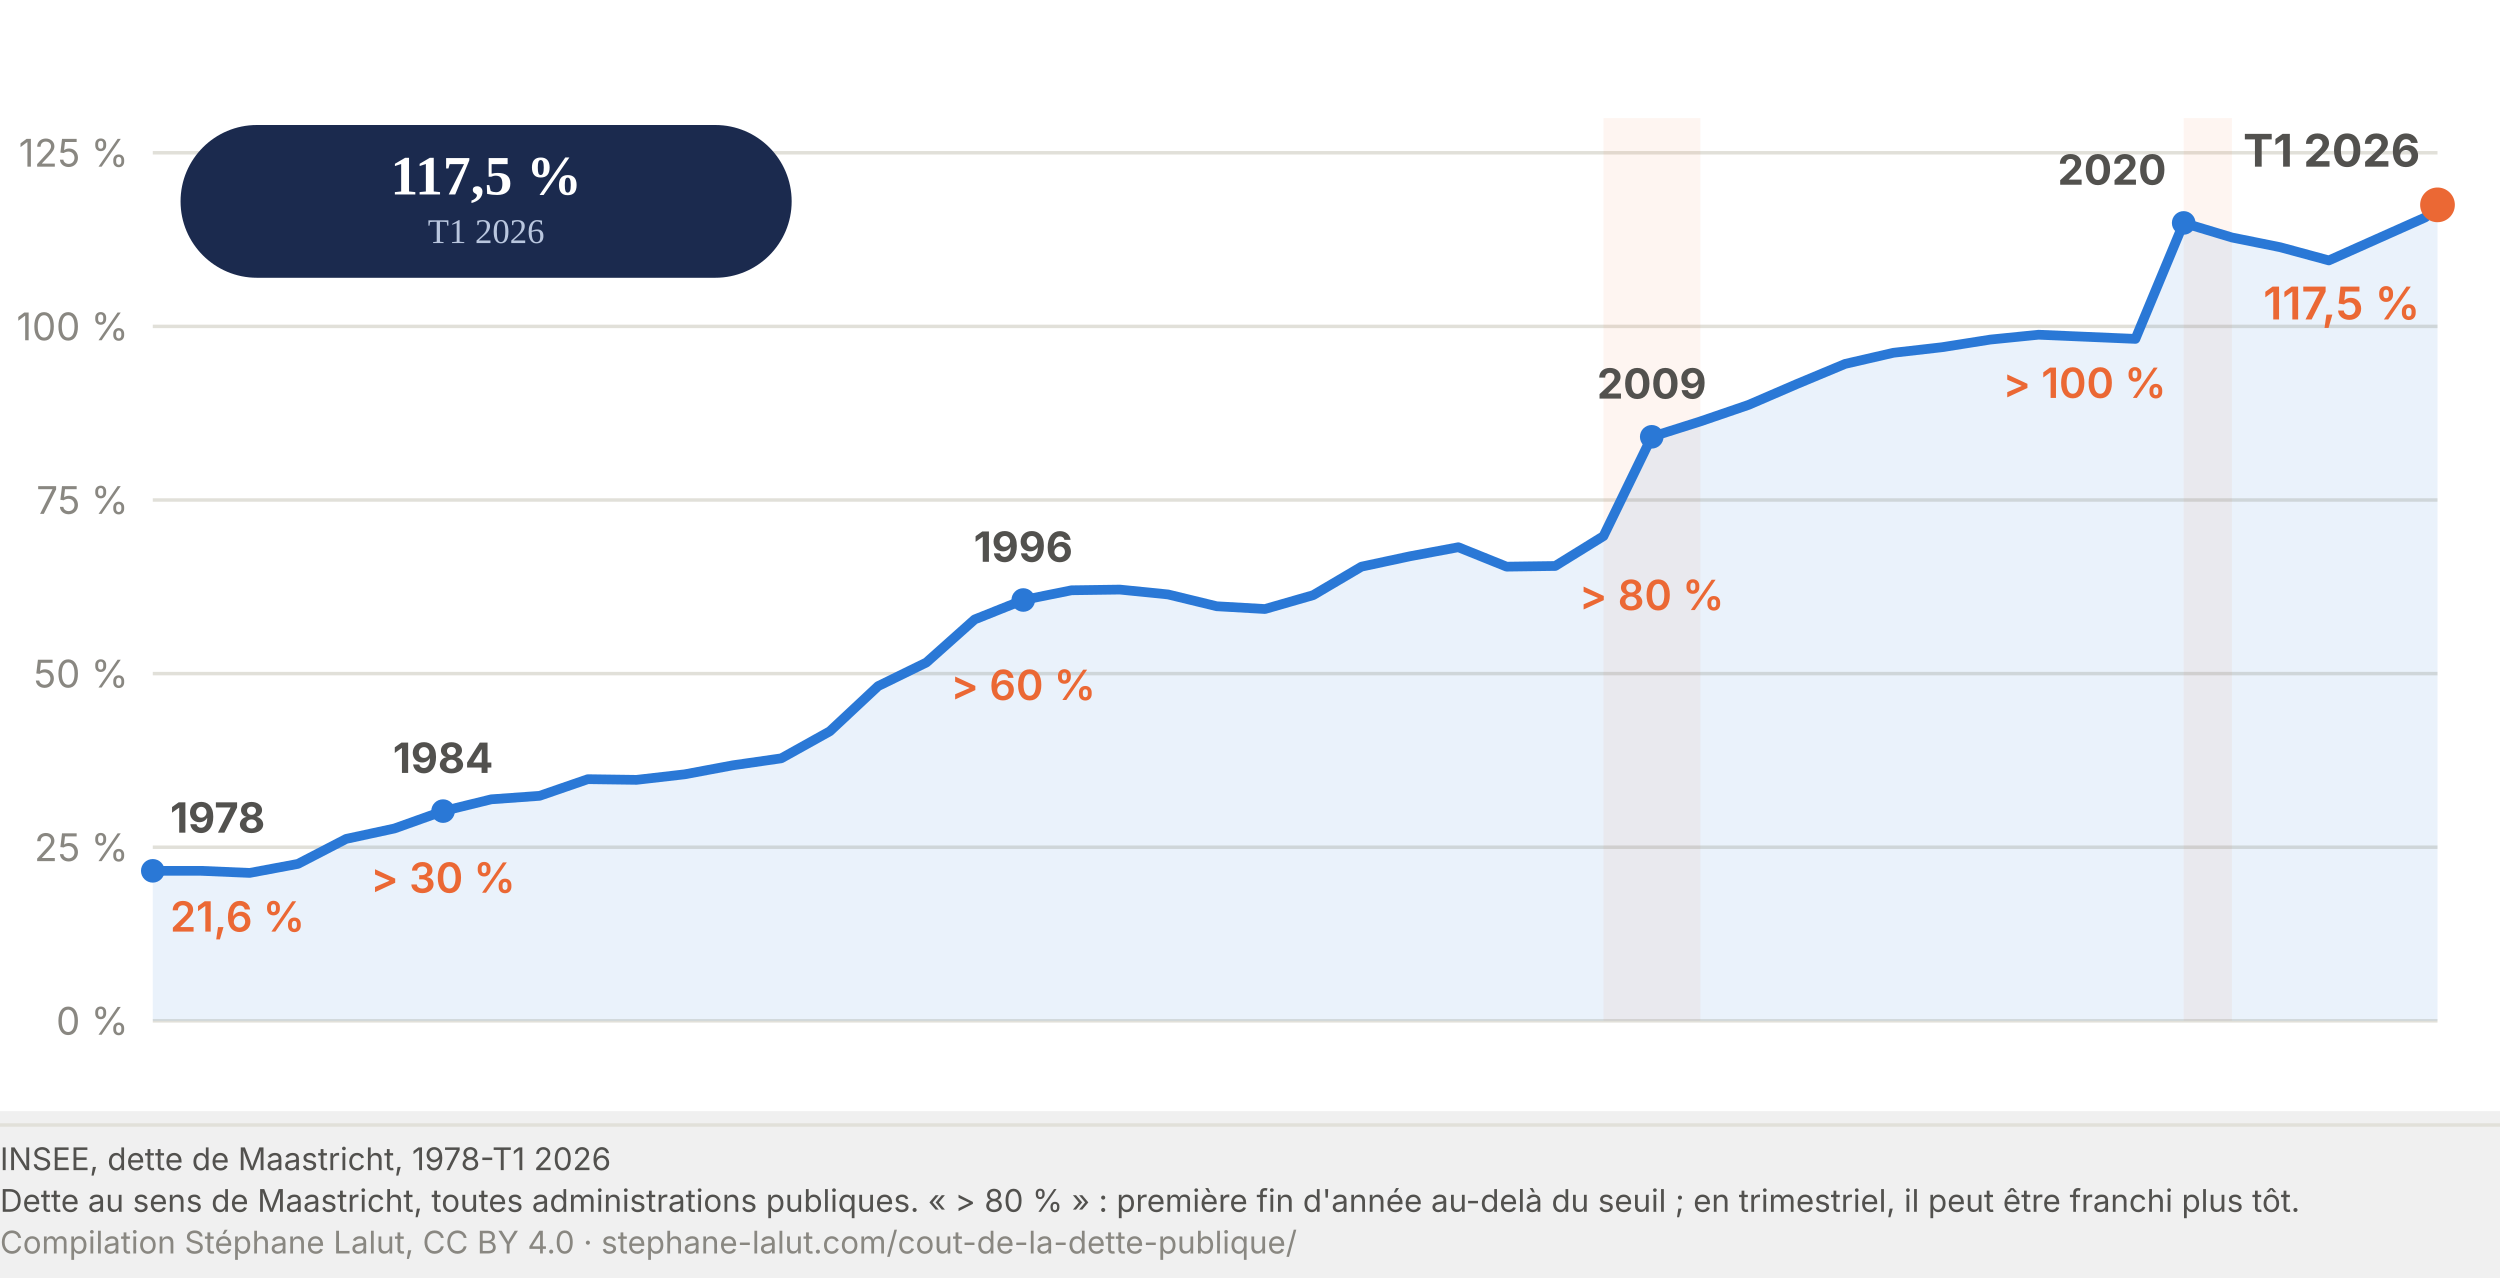
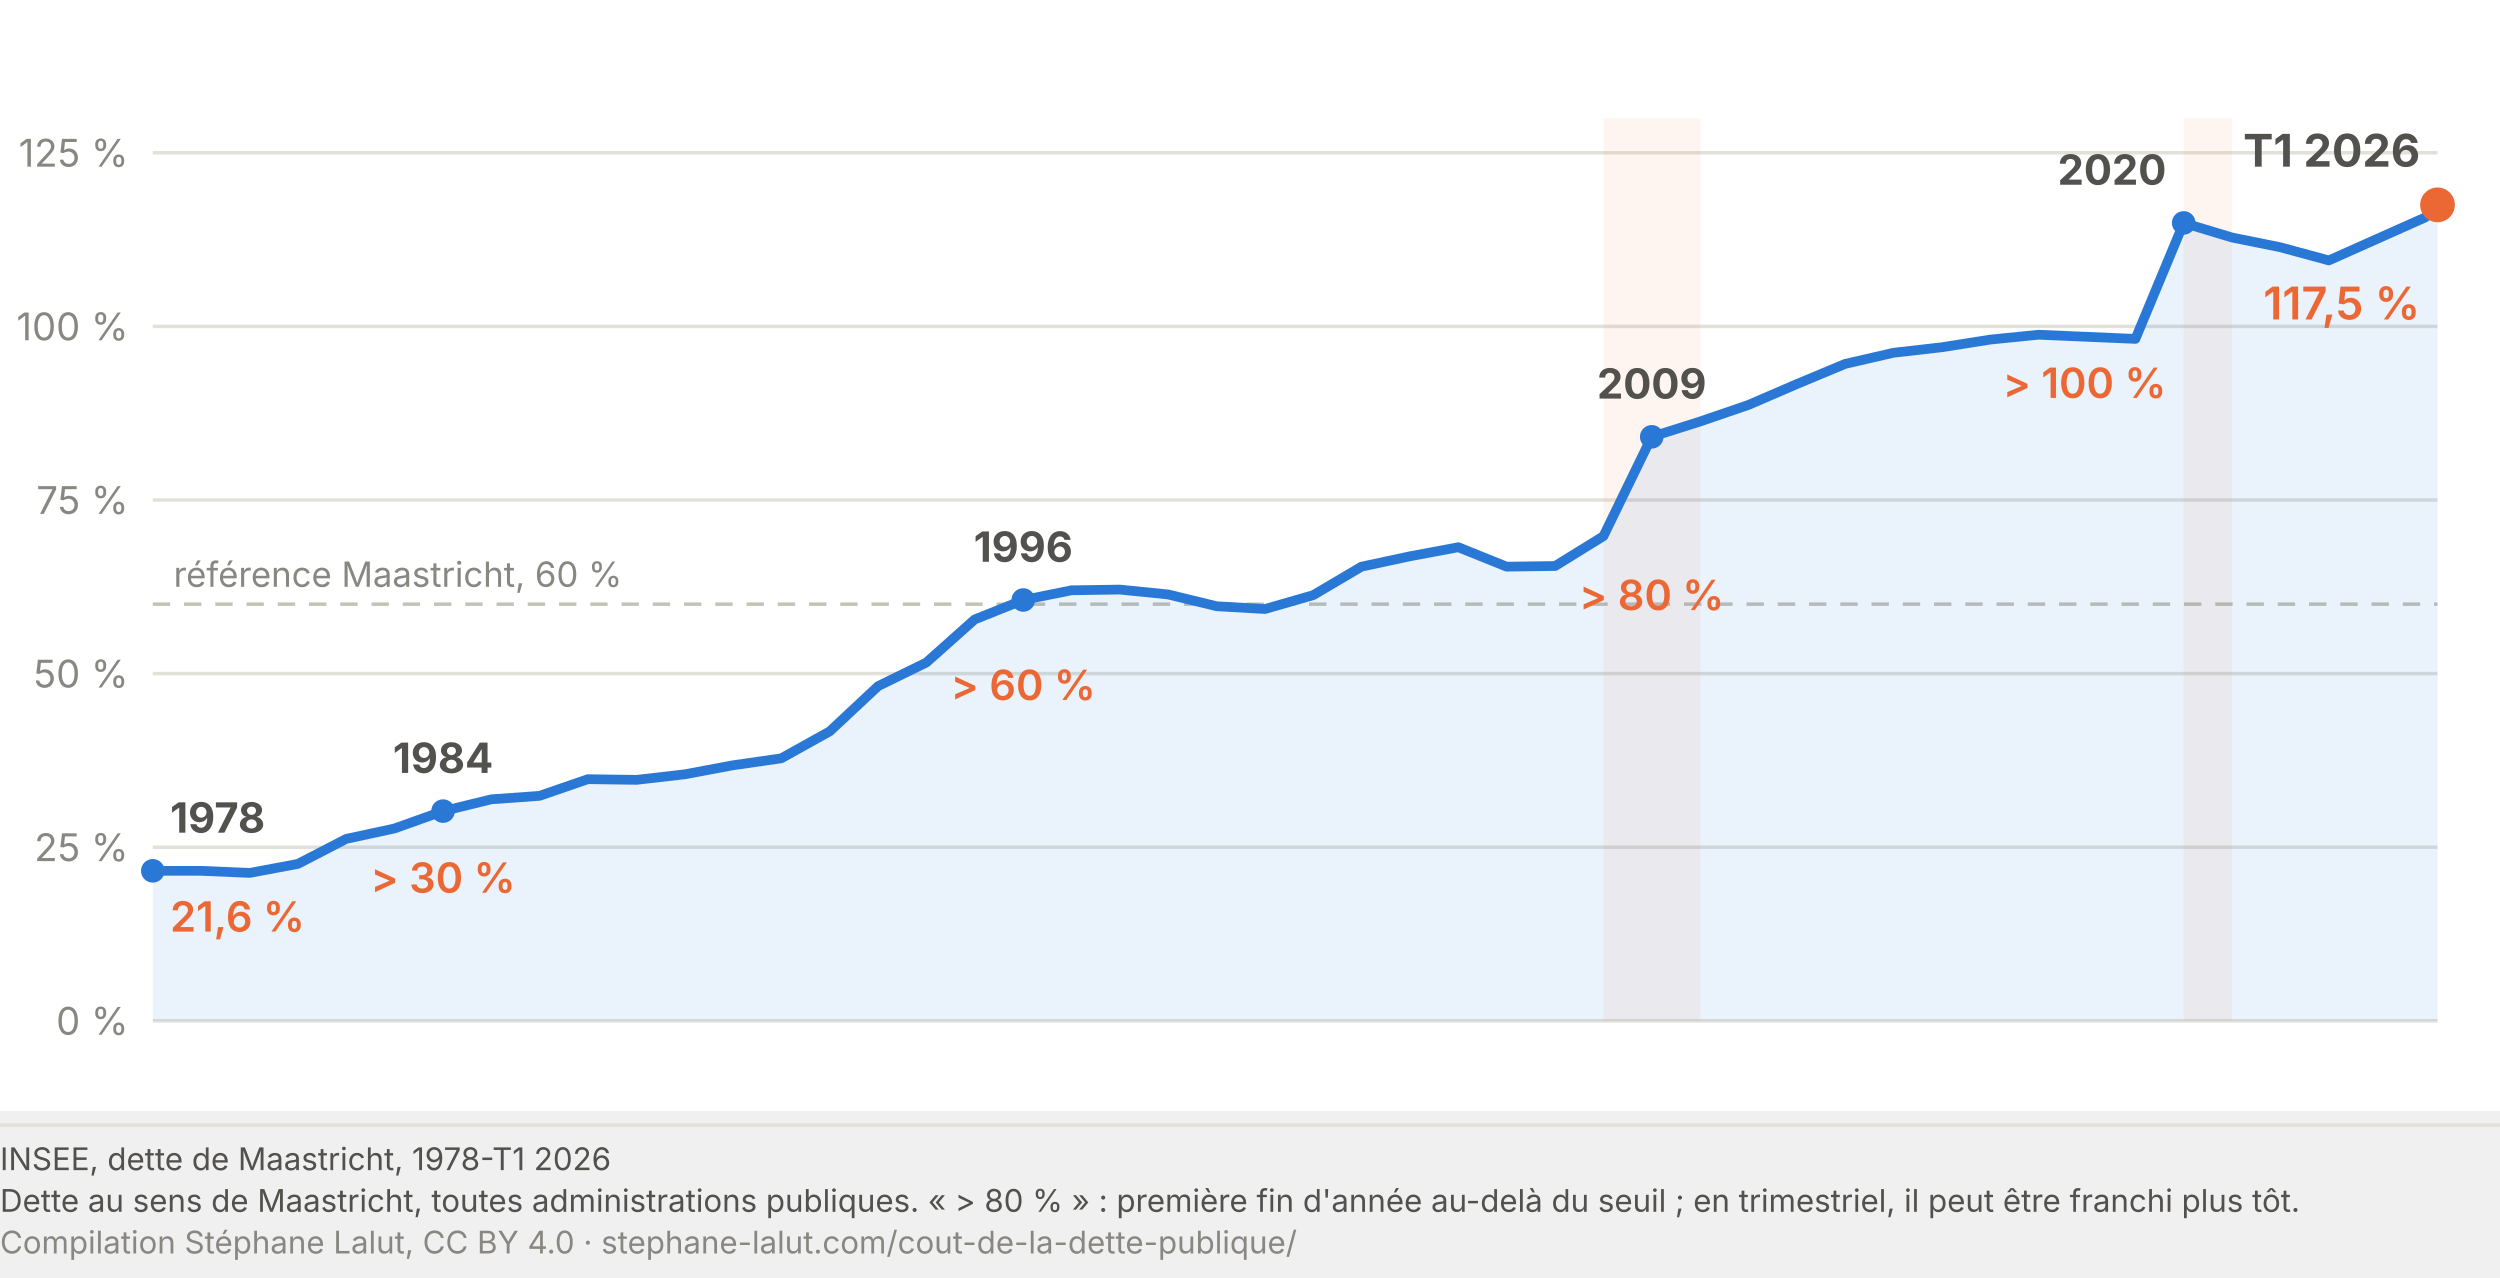
<svg xmlns="http://www.w3.org/2000/svg" viewBox="0 0 720 368" width="720" height="368" role="img" aria-labelledby="dl-t dl-d">
  <rect width="720" height="320" fill="#fff" />
  <line x1="44.0" y1="294.0" x2="702.0" y2="294.0" stroke="#e1e0d9" stroke-width="1" />
  <text x="37.0" y="298.0" font-family="system-ui, -apple-system, Segoe UI, sans-serif" font-size="11" fill="#898781" text-anchor="end">0 %</text>
  <line x1="44.0" y1="244.0" x2="702.0" y2="244.0" stroke="#e1e0d9" stroke-width="1" />
  <text x="37.0" y="248.0" font-family="system-ui, -apple-system, Segoe UI, sans-serif" font-size="11" fill="#898781" text-anchor="end">25 %</text>
  <line x1="44.0" y1="194.0" x2="702.0" y2="194.0" stroke="#e1e0d9" stroke-width="1" />
  <text x="37.0" y="198.0" font-family="system-ui, -apple-system, Segoe UI, sans-serif" font-size="11" fill="#898781" text-anchor="end">50 %</text>
  <line x1="44.0" y1="144.0" x2="702.0" y2="144.0" stroke="#e1e0d9" stroke-width="1" />
  <text x="37.0" y="148.0" font-family="system-ui, -apple-system, Segoe UI, sans-serif" font-size="11" fill="#898781" text-anchor="end">75 %</text>
  <line x1="44.0" y1="94.0" x2="702.0" y2="94.0" stroke="#e1e0d9" stroke-width="1" />
  <text x="37.0" y="98.0" font-family="system-ui, -apple-system, Segoe UI, sans-serif" font-size="11" fill="#898781" text-anchor="end">100 %</text>
  <line x1="44.0" y1="44.0" x2="702.0" y2="44.0" stroke="#e1e0d9" stroke-width="1" />
  <text x="37.0" y="48.0" font-family="system-ui, -apple-system, Segoe UI, sans-serif" font-size="11" fill="#898781" text-anchor="end">125 %</text>
+   <line x1="44.0" y1="174.0" x2="702.0" y2="174.0" stroke="#c3c2b7" stroke-width="1" stroke-dasharray="5 4" />
+   <text x="50.0" y="169.0" font-family="system-ui, -apple-system, Segoe UI, sans-serif" font-size="10" fill="#898781">référence Maastricht, 60 %</text>
  <rect x="461.8" y="34.0" width="27.9" height="260.0" fill="#eb6834" opacity="0.07" />
  <rect x="628.9" y="34.0" width="13.9" height="260.0" fill="#eb6834" opacity="0.07" />
  <path d="M 44.0 294.0 L 44.0 250.8 L 57.9 250.8 L 71.9 251.4 L 85.8 248.8 L 99.7 241.6 L 113.6 238.6 L 127.6 233.6 L 141.5 230.2 L 155.4 229.2 L 169.3 224.4 L 183.3 224.6 L 197.2 223.0 L 211.1 220.4 L 225.0 218.4 L 239.0 210.6 L 252.9 197.6 L 266.8 190.8 L 280.7 178.4 L 294.7 172.8 L 308.6 170.0 L 322.5 169.8 L 336.4 171.2 L 350.4 174.6 L 364.3 175.4 L 378.2 171.4 L 392.1 163.2 L 406.1 160.2 L 420.0 157.6 L 433.9 163.2 L 447.9 163.0 L 461.8 154.4 L 475.7 125.8 L 489.6 121.4 L 503.6 116.6 L 517.5 110.6 L 531.4 104.8 L 545.3 101.6 L 559.3 100.0 L 573.2 97.8 L 587.1 96.4 L 601.0 97.0 L 615.0 97.6 L 628.9 64.2 L 642.8 68.4 L 656.7 71.2 L 670.7 75.0 L 684.6 68.8 L 698.5 62.6 L 702.0 59.0 L 702.0 294.0 Z" fill="#2a78d6" fill-opacity="0.10" />
  <path d="M 44.0 250.8 L 57.9 250.8 L 71.9 251.4 L 85.8 248.8 L 99.7 241.6 L 113.6 238.6 L 127.6 233.6 L 141.5 230.2 L 155.4 229.2 L 169.3 224.4 L 183.3 224.6 L 197.2 223.0 L 211.1 220.4 L 225.0 218.4 L 239.0 210.6 L 252.9 197.6 L 266.8 190.8 L 280.7 178.4 L 294.7 172.8 L 308.6 170.0 L 322.5 169.8 L 336.4 171.2 L 350.4 174.6 L 364.3 175.4 L 378.2 171.4 L 392.1 163.2 L 406.1 160.2 L 420.0 157.6 L 433.9 163.2 L 447.9 163.0 L 461.8 154.4 L 475.7 125.8 L 489.6 121.4 L 503.6 116.6 L 517.5 110.6 L 531.4 104.8 L 545.3 101.6 L 559.3 100.0 L 573.2 97.8 L 587.1 96.4 L 601.0 97.0 L 615.0 97.6 L 628.9 64.2 L 642.8 68.4 L 656.7 71.2 L 670.7 75.0 L 684.6 68.8 L 698.5 62.6 L 702.0 59.0" fill="none" stroke="#2a78d6" stroke-width="2.8" stroke-linejoin="round" />
-   <rect x="52.0" y="36.0" width="176.0" height="44.0" rx="22.0" fill="#1B2A4E" />
-   <text x="140.0" y="56.0" font-size="16" font-weight="700" fill="#ffffff" text-anchor="middle">117,5 %</text>
-   <text x="140.0" y="70.0" font-size="10" fill="#b9c6de" text-anchor="middle">T1 2026</text>
  <circle cx="44.0" cy="250.8" r="3.4" fill="#2a78d6" />
  <text x="49.0" y="239.8" font-family="system-ui, -apple-system, Segoe UI, sans-serif" font-size="12" font-weight="700" fill="#52514e" text-anchor="start">1978</text>
  <text x="49.0" y="268.3" font-family="system-ui, -apple-system, Segoe UI, sans-serif" font-size="12" font-weight="600" fill="#eb6834" text-anchor="start">21,6 %</text>
  <circle cx="127.6" cy="233.6" r="3.4" fill="#2a78d6" />
  <text x="127.6" y="222.6" font-family="system-ui, -apple-system, Segoe UI, sans-serif" font-size="12" font-weight="700" fill="#52514e" text-anchor="middle">1984</text>
  <text x="127.6" y="257.1" font-family="system-ui, -apple-system, Segoe UI, sans-serif" font-size="12" font-weight="600" fill="#eb6834" text-anchor="middle">&gt; 30 %</text>
  <circle cx="294.7" cy="172.8" r="3.4" fill="#2a78d6" />
  <text x="294.7" y="161.8" font-family="system-ui, -apple-system, Segoe UI, sans-serif" font-size="12" font-weight="700" fill="#52514e" text-anchor="middle">1996</text>
  <text x="294.7" y="201.6" font-family="system-ui, -apple-system, Segoe UI, sans-serif" font-size="12" font-weight="600" fill="#eb6834" text-anchor="middle">&gt; 60 %</text>
  <circle cx="475.7" cy="125.8" r="3.4" fill="#2a78d6" />
  <text x="475.7" y="114.8" font-family="system-ui, -apple-system, Segoe UI, sans-serif" font-size="12" font-weight="700" fill="#52514e" text-anchor="middle">2009</text>
  <text x="475.7" y="175.7" font-family="system-ui, -apple-system, Segoe UI, sans-serif" font-size="12" font-weight="600" fill="#eb6834" text-anchor="middle">&gt; 80 %</text>
  <circle cx="628.9" cy="64.2" r="3.4" fill="#2a78d6" />
  <text x="623.9" y="53.2" font-family="system-ui, -apple-system, Segoe UI, sans-serif" font-size="12" font-weight="700" fill="#52514e" text-anchor="end">2020</text>
  <text x="623.9" y="114.6" font-family="system-ui, -apple-system, Segoe UI, sans-serif" font-size="12" font-weight="600" fill="#eb6834" text-anchor="end">&gt; 100 %</text>
  <circle cx="702.0" cy="59.0" r="5" fill="#eb6834" />
  <text x="697.0" y="48.0" font-family="system-ui, -apple-system, Segoe UI, sans-serif" font-size="13" font-weight="700" fill="#52514e" text-anchor="end">T1 2026</text>
  <text x="697.0" y="92.0" font-family="system-ui, -apple-system, Segoe UI, sans-serif" font-size="13" font-weight="600" fill="#eb6834" text-anchor="end">117,5 %</text>
  <line x1="0" y1="324.0" x2="720" y2="324.0" stroke="#e1e0d9" stroke-width="1" />
  <text x="0" y="337.0" font-family="system-ui, -apple-system, Segoe UI, sans-serif" font-size="9" fill="#52514e">INSEE, dette de Maastricht, 1978-T1 2026</text>
  <text x="0" y="349.0" font-family="system-ui, -apple-system, Segoe UI, sans-serif" font-size="9" fill="#52514e">Dette au sens de Maastricht, toutes administrations publiques. « &gt; 80 % » : première fin d'année au-delà du seuil ; en trimestriel, il peut être franchi plus tôt.</text>
  <text x="0" y="361.0" font-family="system-ui, -apple-system, Segoe UI, sans-serif" font-size="9" fill="#898781">Compilation Stéphane Lalut, CC BY 4.0 · stephane-lalut.com/cout-de-la-dette-publique/</text>
</svg>
